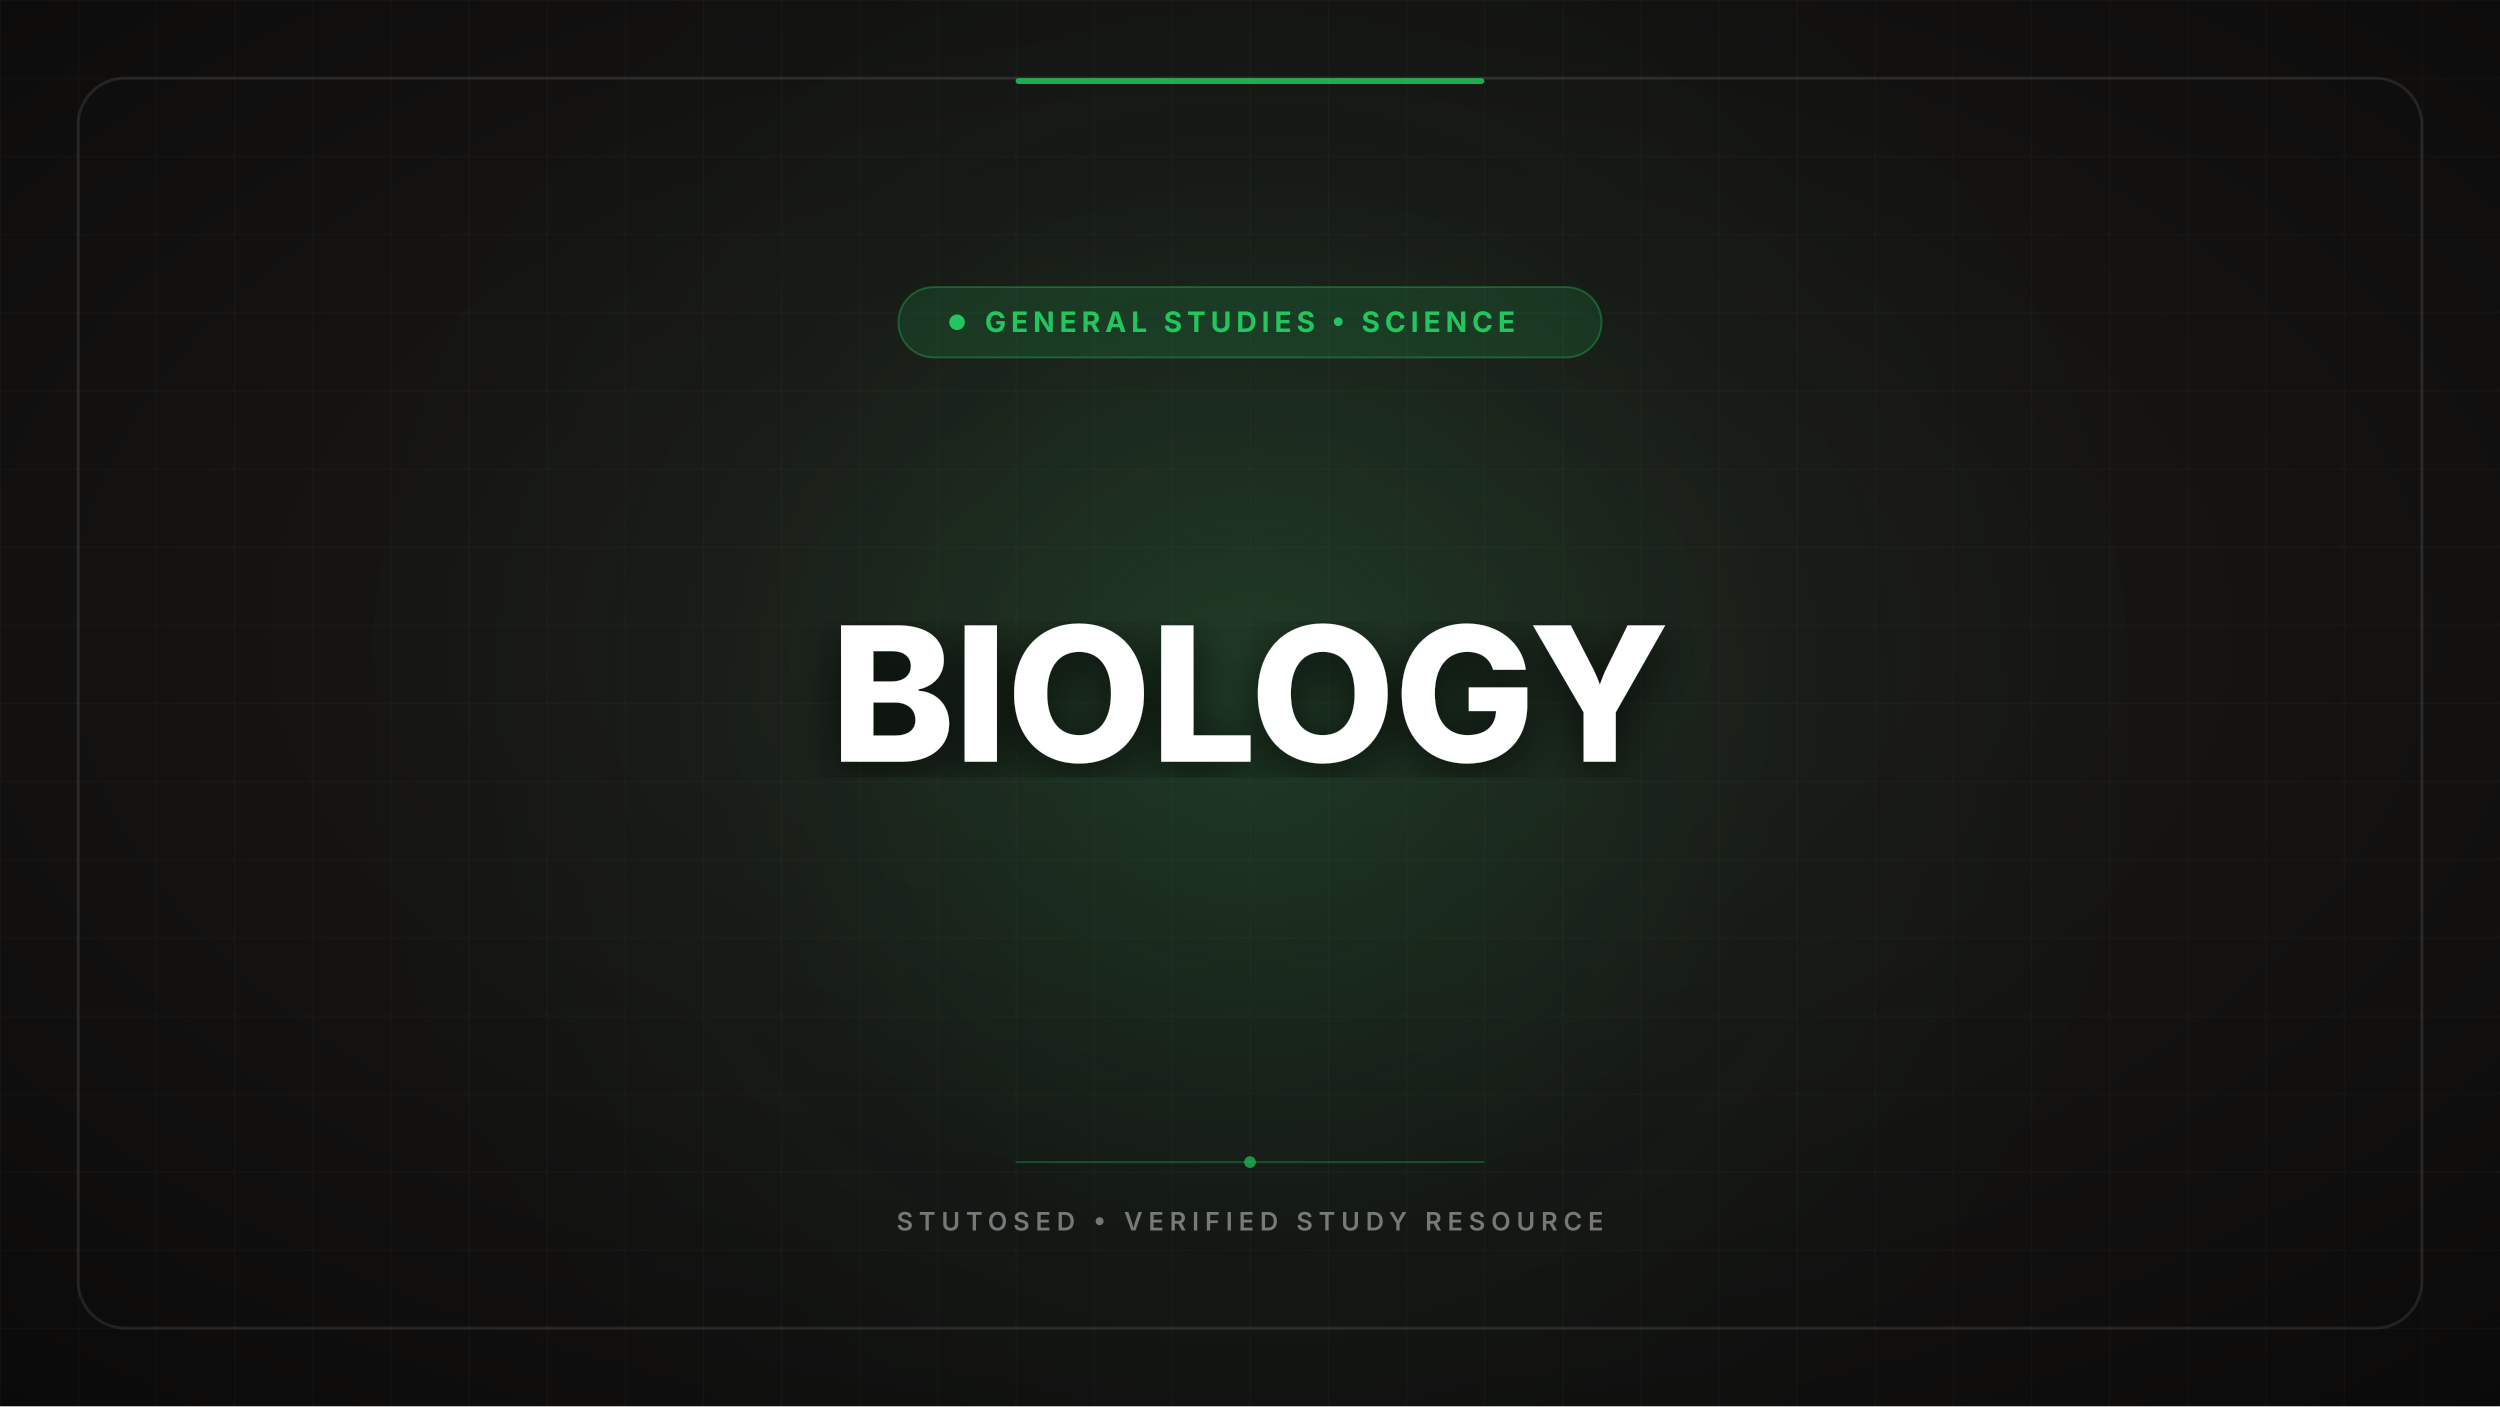
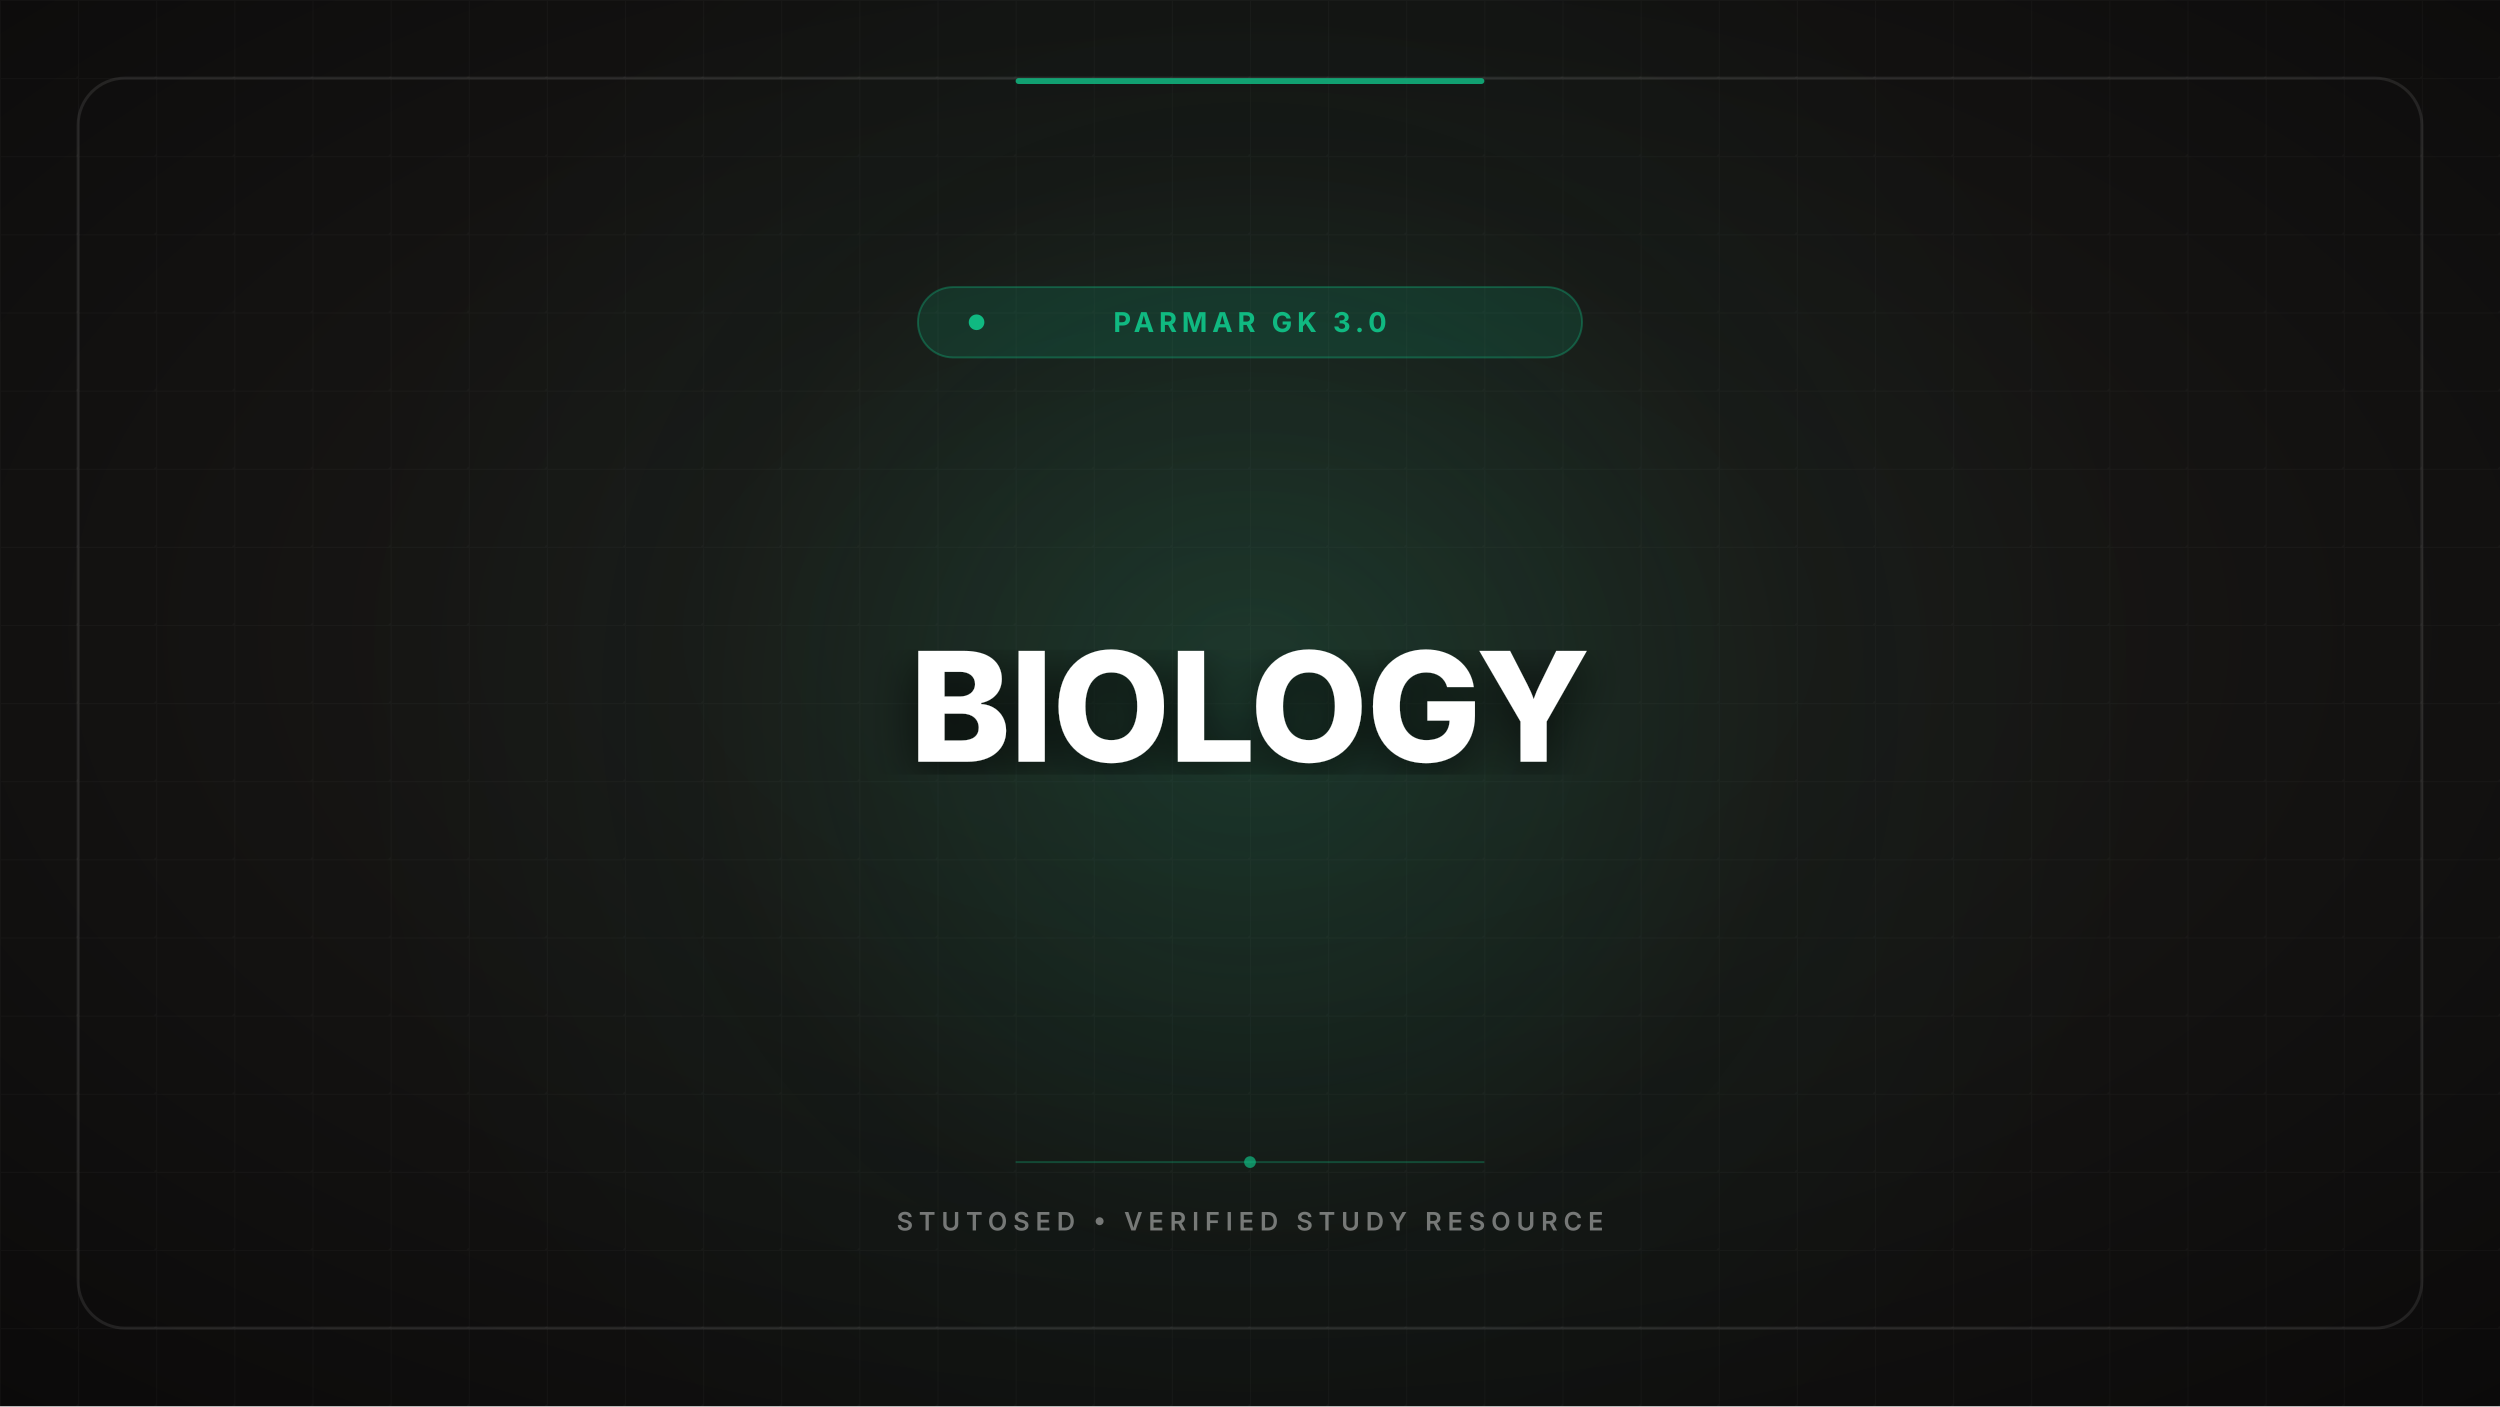
<svg xmlns="http://www.w3.org/2000/svg" viewBox="0 0 1280 720" width="1280" height="720">
  <defs>
    <radialGradient id="bg-grad" cx="50%" cy="45%" r="75%">
      <stop offset="0%" stop-color="#1f1d1a" />
      <stop offset="60%" stop-color="#131211" />
      <stop offset="100%" stop-color="#0b0a0a" />
    </radialGradient>
    <radialGradient id="accent-glow-rad" cx="50%" cy="50%" r="50%">
-       <stop offset="0%" stop-color="#22c55e" stop-opacity="0.18" />
-       <stop offset="60%" stop-color="#22c55e" stop-opacity="0.03" />
-       <stop offset="100%" stop-color="#22c55e" stop-opacity="0" />
+       <stop offset="0%" stop-color="#10b981" stop-opacity="0.18" />
+       <stop offset="60%" stop-color="#10b981" stop-opacity="0.03" />
+       <stop offset="100%" stop-color="#10b981" stop-opacity="0" />
    </radialGradient>
    <filter id="shadow" x="-10%" y="-10%" width="120%" height="120%">
      <feDropShadow dx="0" dy="6" stdDeviation="12" flood-color="#000000" flood-opacity="0.75" />
    </filter>
    <pattern id="grid-pattern" width="40" height="40" patternUnits="userSpaceOnUse">
      <path d="M 40 0 L 0 0 0 40" fill="none" stroke="rgba(255,255,255,0.025)" stroke-width="1" />
      <circle cx="40" cy="40" r="1" fill="rgba(255,255,255,0.025)" />
    </pattern>
  </defs>
  <rect width="1280" height="720" fill="url(#bg-grad)" />
  <rect width="1280" height="720" fill="url(#grid-pattern)" />
  <circle cx="640" cy="360" r="460" fill="url(#accent-glow-rad)" />
  <rect x="40" y="40" width="1200" height="640" rx="24" fill="none" stroke="rgba(255,255,255,0.09)" stroke-width="1.5" />
-   <rect x="520" y="40" width="240" height="3" rx="1.5" fill="#22c55e" opacity="0.85" />
+   <rect x="520" y="40" width="240" height="3" rx="1.5" fill="#10b981" opacity="0.85" />
  <g transform="translate(640, 165)">
-     <rect x="-180" y="-18" width="360" height="36" rx="18" fill="#22c55e" fill-opacity="0.15" stroke="#22c55e" stroke-opacity="0.35" stroke-width="1" />
-     <circle cx="-150" cy="0" r="4" fill="#22c55e" />
-     <text x="0" y="5" text-anchor="middle" font-family="'Space Grotesk', -apple-system, system-ui, sans-serif" font-size="14.5" font-weight="700" letter-spacing="2.5" fill="#22c55e" text-transform="uppercase">
-       GENERAL STUDIES • SCIENCE
+     <rect x="-170" y="-18" width="340" height="36" rx="18" fill="#10b981" fill-opacity="0.15" stroke="#10b981" stroke-opacity="0.35" stroke-width="1" />
+     <circle cx="-140" cy="0" r="4" fill="#10b981" />
+     <text x="0" y="5" text-anchor="middle" font-family="'Space Grotesk', -apple-system, system-ui, sans-serif" font-size="14" font-weight="700" letter-spacing="2.5" fill="#10b981" text-transform="uppercase">
+       PARMAR GK 3.0
    </text>
  </g>
  <g>
-     <text x="640" y="390" text-anchor="middle" font-family="'Space Grotesk', -apple-system, system-ui, sans-serif" font-size="96" font-weight="800" letter-spacing="-0.5" fill="#FFFFFF" filter="url(#shadow)">BIOLOGY</text>
+     <text x="640" y="390" text-anchor="middle" font-family="'Space Grotesk', -apple-system, system-ui, sans-serif" font-size="78" font-weight="800" letter-spacing="-0.5" fill="#FFFFFF" filter="url(#shadow)">BIOLOGY</text>
  </g>
  <g transform="translate(640, 595)">
-     <line x1="-120" y1="0" x2="120" y2="0" stroke="#22c55e" stroke-opacity="0.3" stroke-width="1" />
-     <circle cx="0" cy="0" r="3" fill="#22c55e" opacity="0.7" />
+     <line x1="-120" y1="0" x2="120" y2="0" stroke="#10b981" stroke-opacity="0.3" stroke-width="1" />
+     <circle cx="0" cy="0" r="3" fill="#10b981" opacity="0.7" />
  </g>
  <g transform="translate(640, 630)">
    <text x="0" y="0" text-anchor="middle" font-family="'Space Grotesk', -apple-system, system-ui, sans-serif" font-size="13" font-weight="600" letter-spacing="3" fill="rgba(255,255,255,0.42)">
      STUTOSED • VERIFIED STUDY RESOURCE
    </text>
  </g>
</svg>
